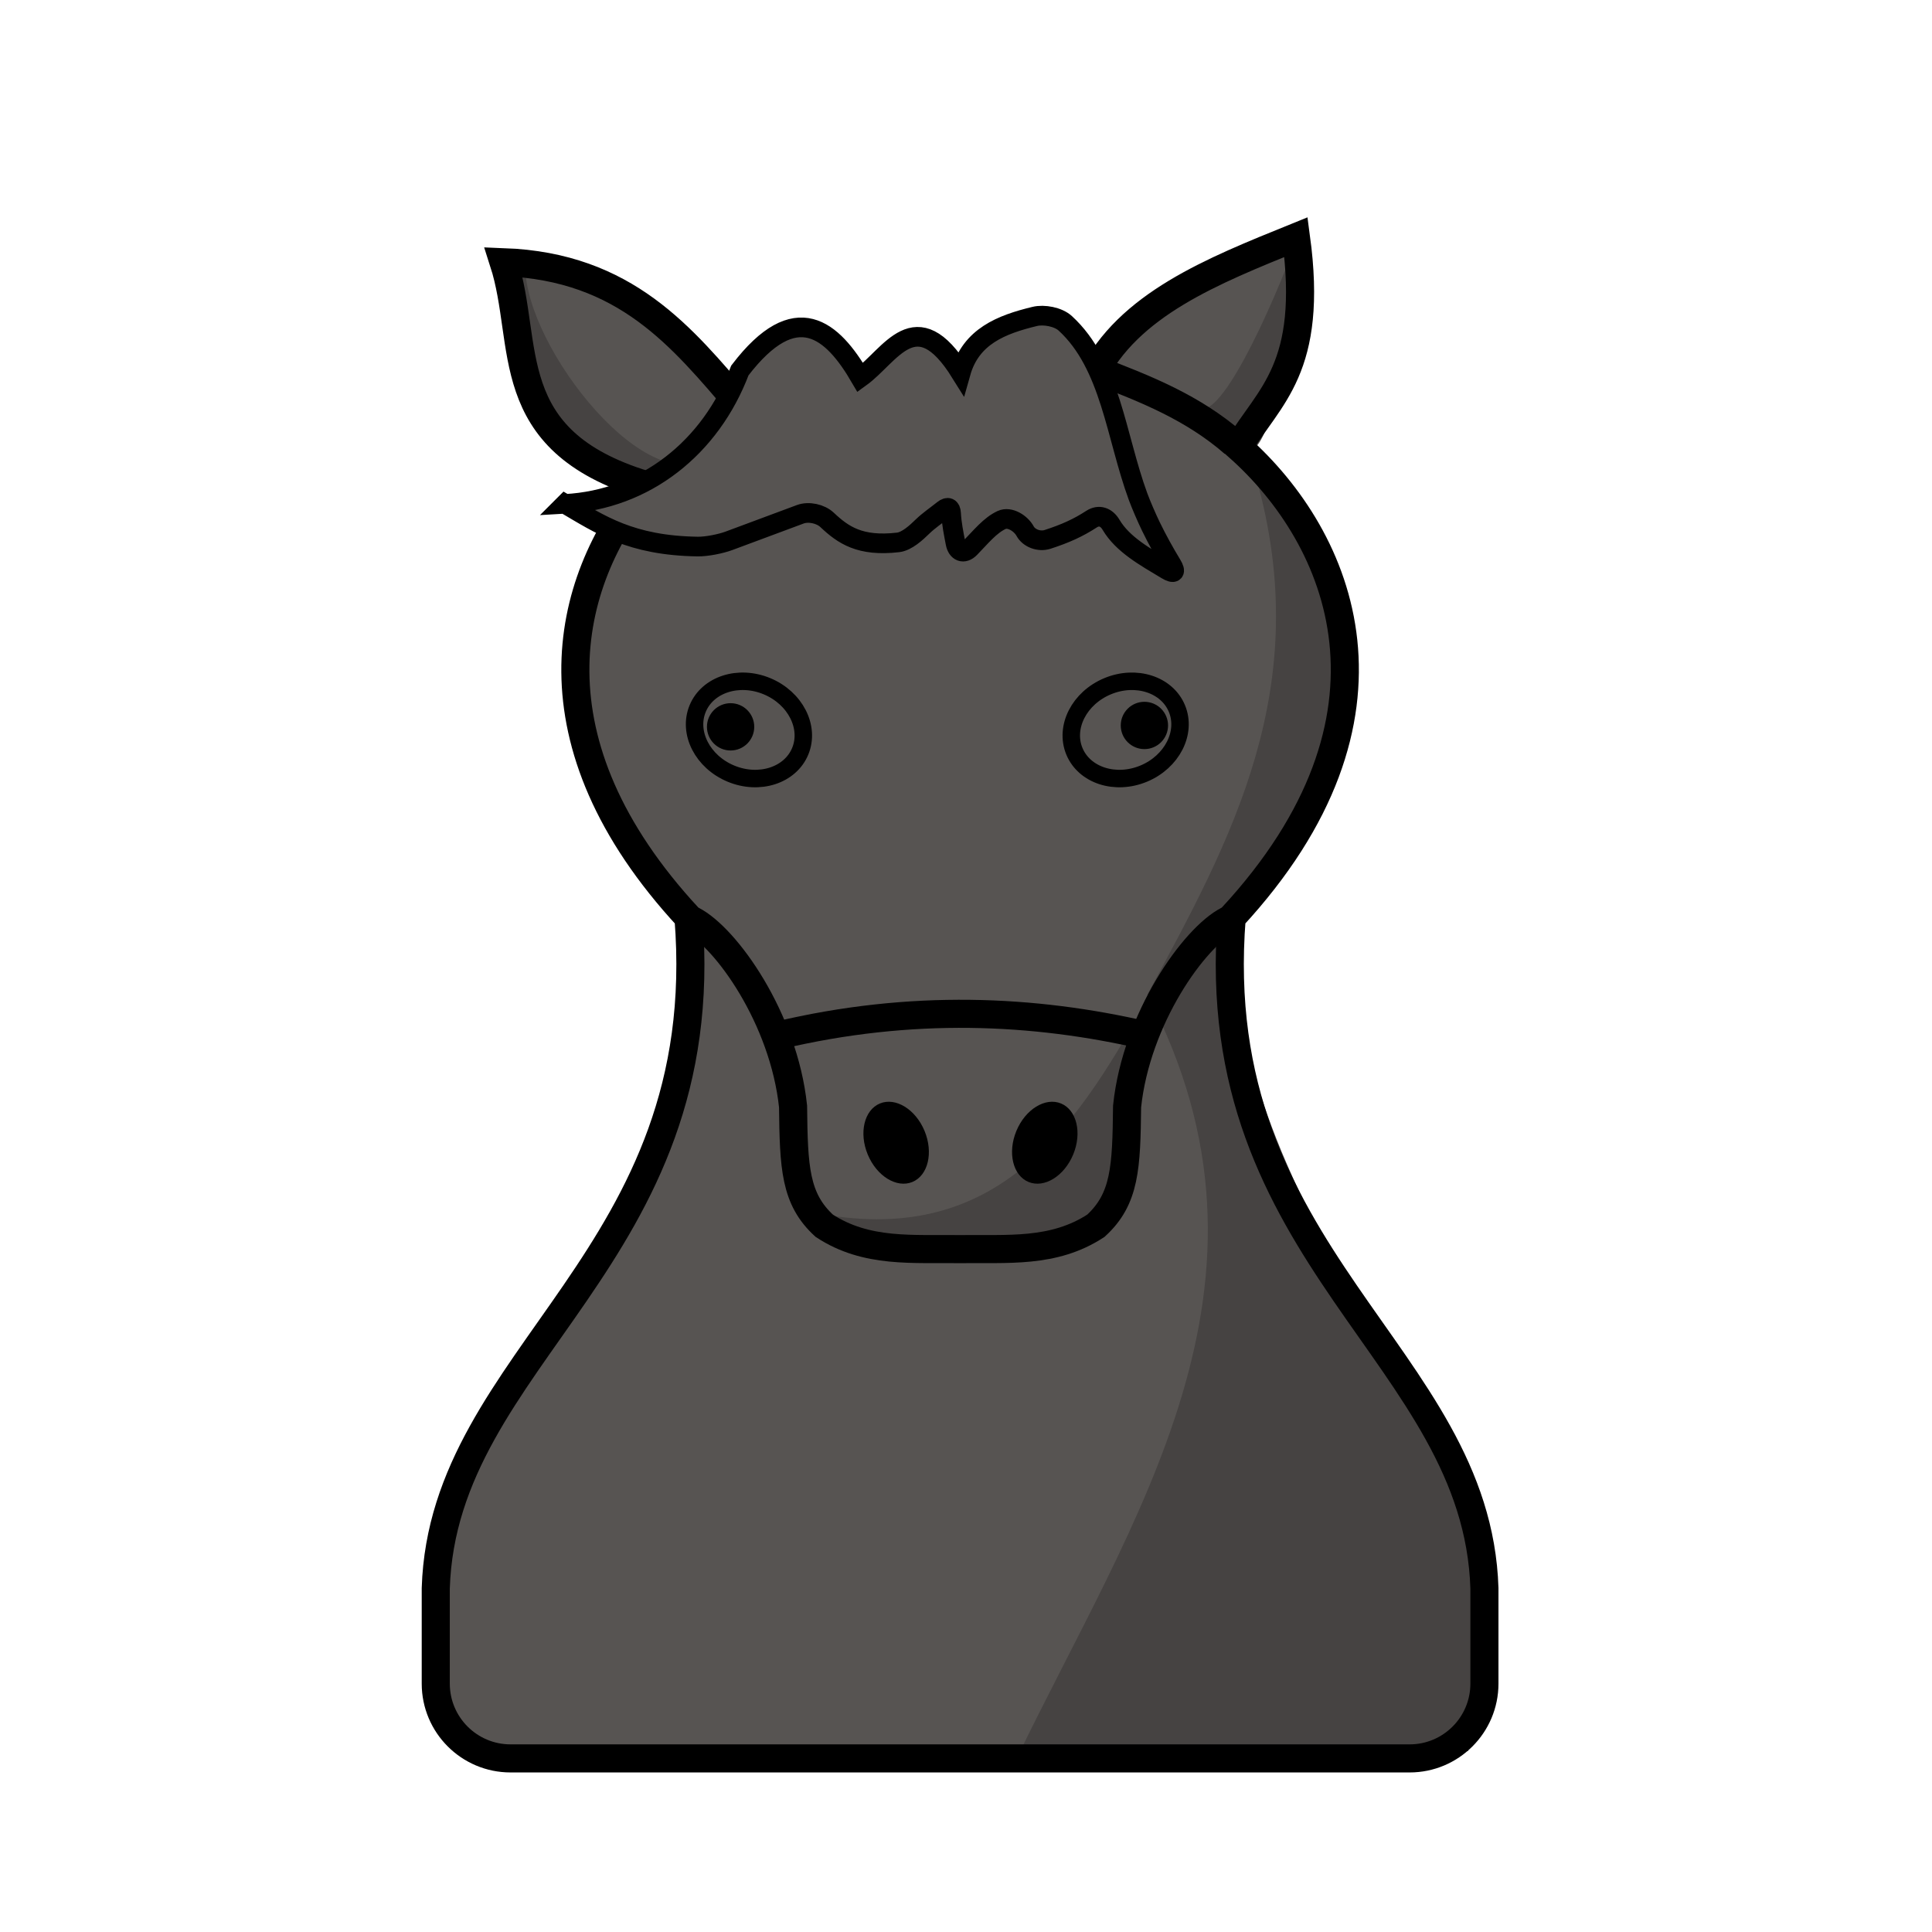
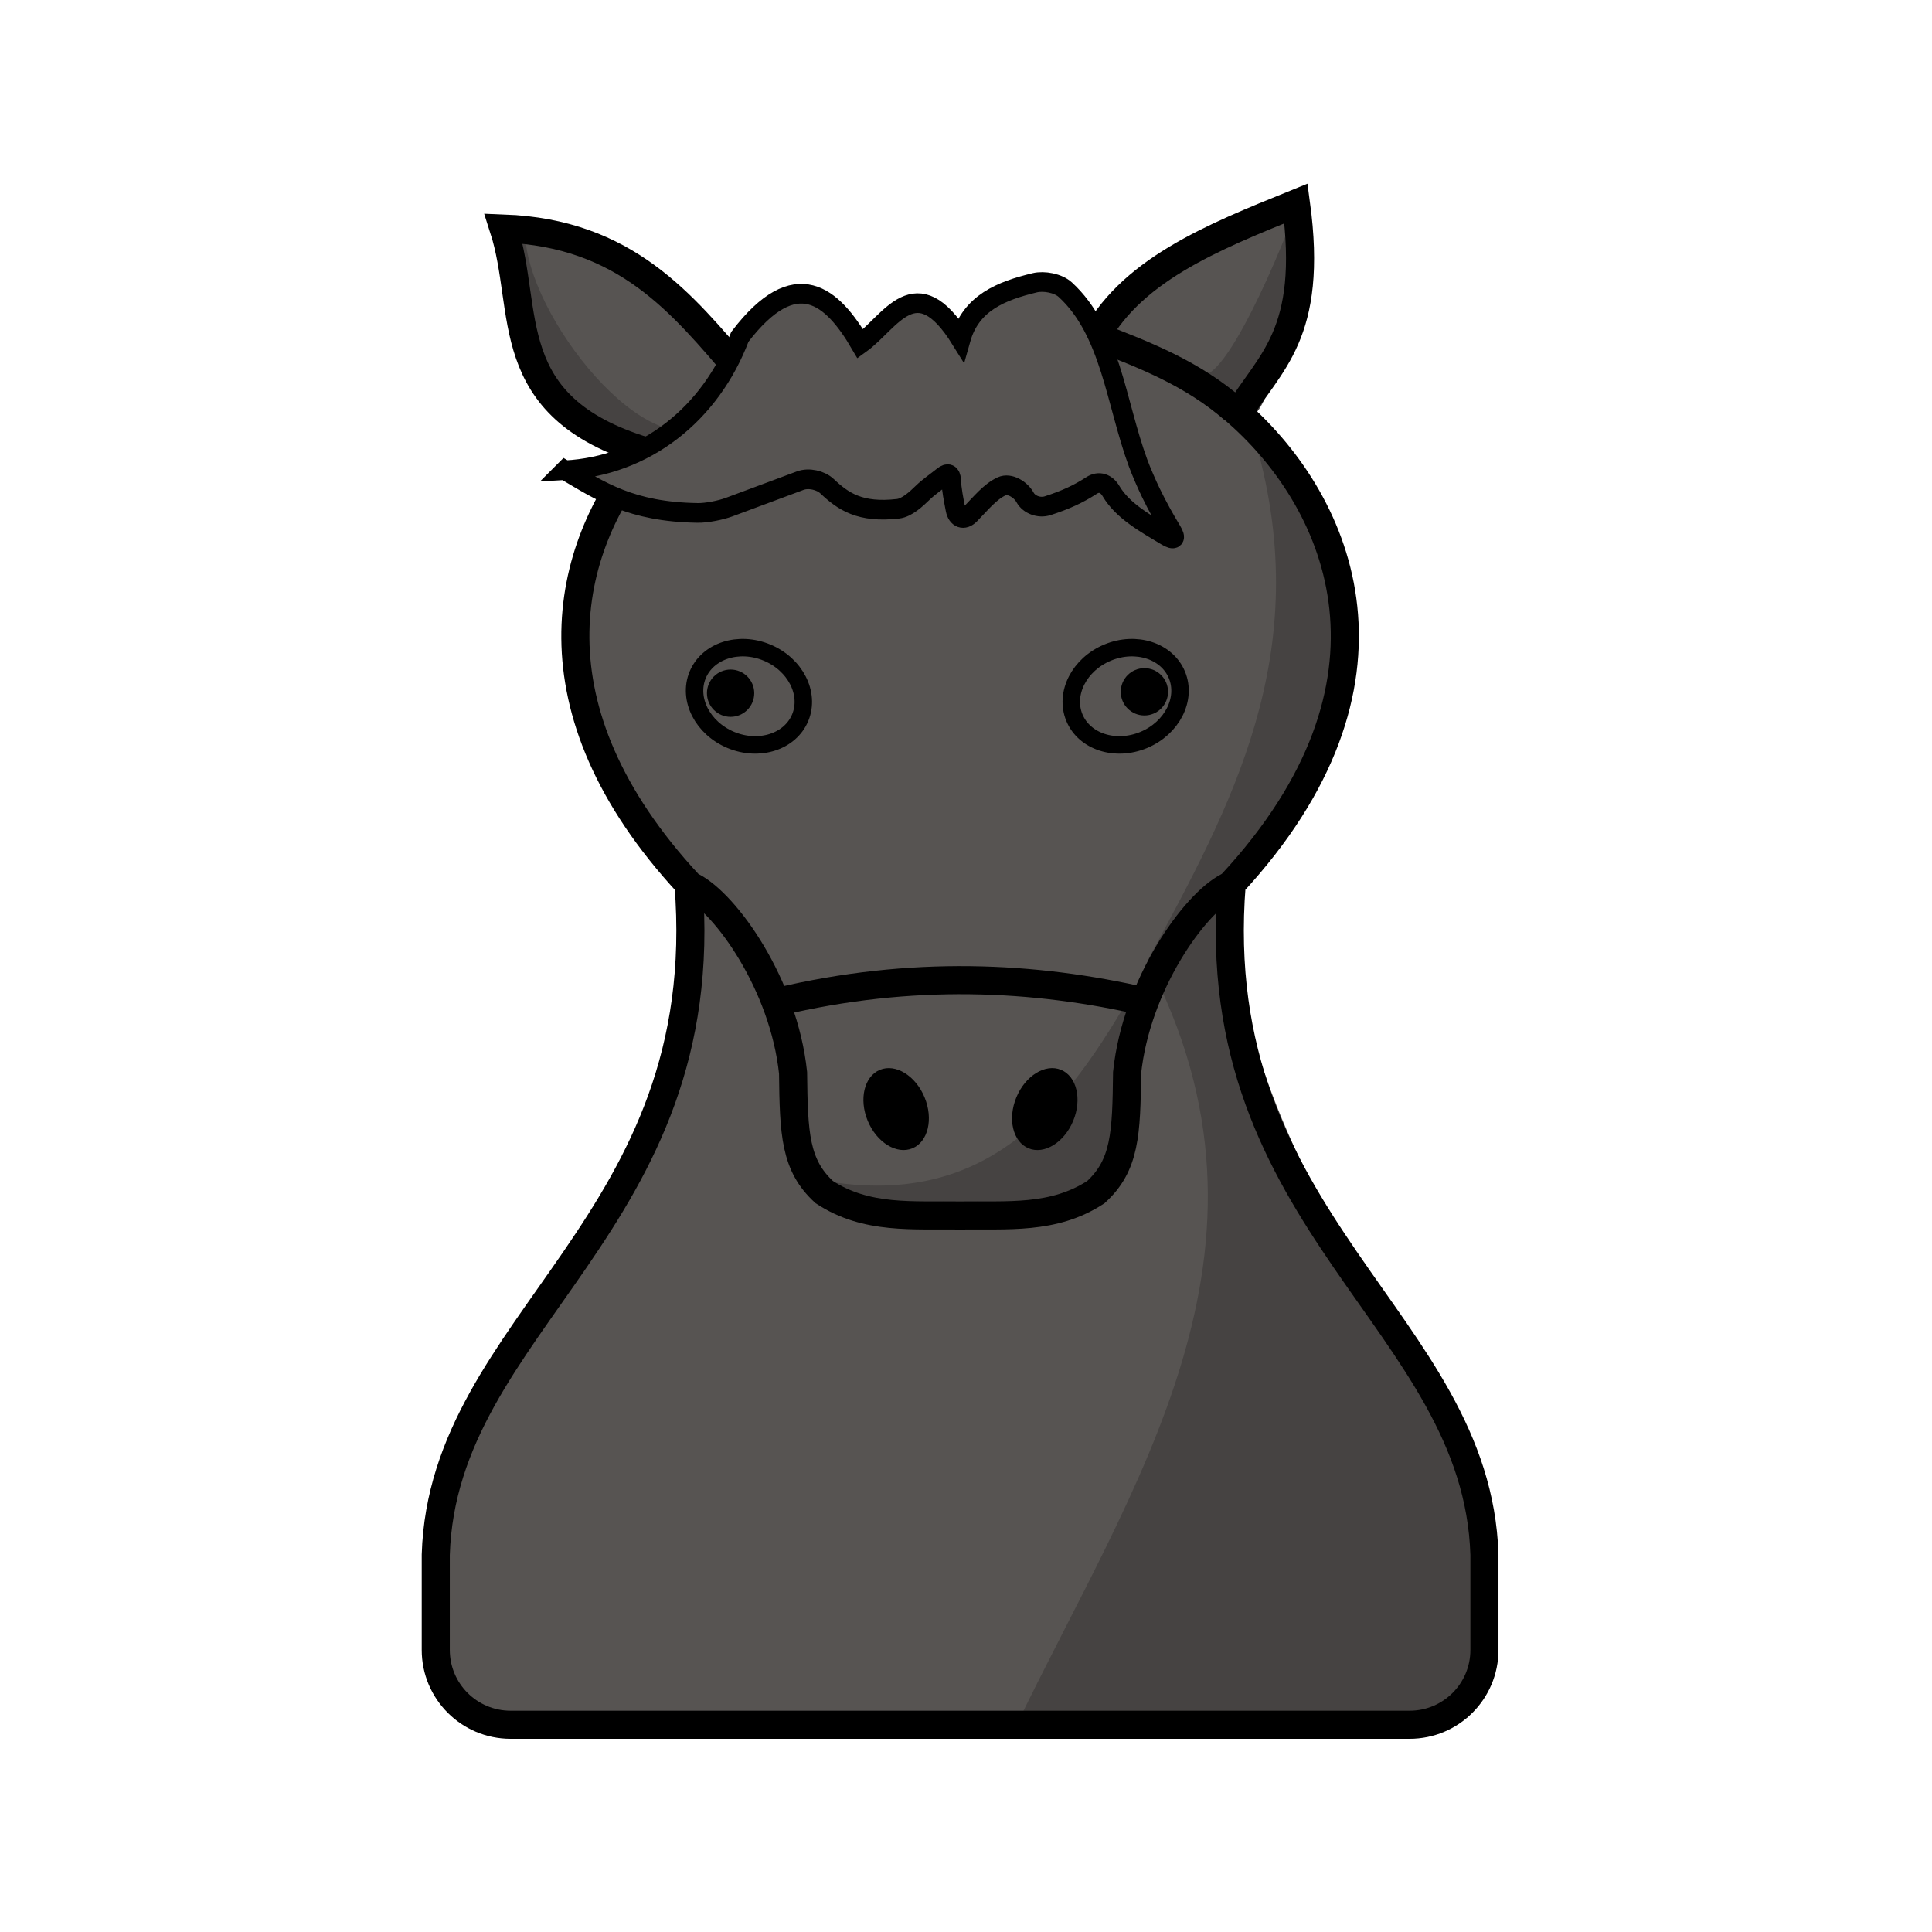
<svg xmlns="http://www.w3.org/2000/svg" version="1.1" id="svg1" width="688" height="688" viewBox="0 0 688 688">
  <defs id="defs1">
    </defs>
  <g id="g1">
-     <path id="path1" style="display:inline;fill:#575452;fill-opacity:1;stroke:none;stroke-width:10;stroke-dasharray:none;stroke-opacity:1" d="m 461.512,84.451 c -29.786,12.07 -59.78,23.972 -72.559,49.957 l 2.598,1.484 c -32.57,-3.642 -97.39,-2.834 -114.35,2.547 -4.287,1.36 -8.849,3.485 -13.471,5.973 -20.831,-24.31 -40.854,-49.429 -84.371,-51.053 9.408,29.205 -1.932,63.31 50.355,79.262 -28.906,34.989 -42.442,91.601 15.459,154.137 9.717,121.355 -87.423,155.638 -89.996,238.865 v 33.92 a 26.639,26.639 45 0 0 26.639,26.639 l 320.16,0 a 26.639,26.639 135 0 0 26.639,-26.639 v -33.92 c -2.573,-83.227 -99.711,-117.51 -89.994,-238.865 66.107,-71.399 39.095,-135.014 2.395,-167.592 10.853,-18.202 26.869,-27.804 20.496,-74.715 z" />
-     <path style="fill:#464342;fill-opacity:1;stroke:none;stroke-width:7;stroke-dasharray:none;stroke-opacity:1" d="m 447.237,169.796 c 21.322,75.02 -8.955,129.413 -38.657,184.366 53.921,103.143 -5.424,186.509 -46.984,272.981 l 161.172,-3.568 C 552.809,514.551 443.807,453.138 438.911,335.131 502.401,231.021 471.223,203.31 447.237,169.796 Z" id="path12" />
-     <path style="fill:#464342;fill-opacity:1;stroke:none;stroke-width:3;stroke-dasharray:none;stroke-opacity:0.5" d="m 427.477,145.506 c 10.235,3.149 34.655,-58.912 34.484,-61.399 -0.068,-0.992 -4.878,79.32 -18.924,76.958 z" id="path14" />
-     <path style="fill:#464342;fill-opacity:1;stroke:none;stroke-width:3;stroke-dasharray:none;stroke-opacity:0.5" d="m 251.057,163.298 c -22.714,13.794 -66.727,-43.736 -63.873,-71.065 -18.896,21.3 16.499,84.181 47.004,79.759 z" id="path15" />
-     <g id="g17">
+     <path id="path1" style="display:inline;fill:#575452;fill-opacity:1;stroke:none;stroke-width:10;stroke-dasharray:none;stroke-opacity:1" d="m 461.512,84.451 c -29.786,12.07 -59.78,23.972 -72.559,49.957 l 2.598,1.484 c -32.57,-3.642 -97.39,-2.834 -114.35,2.547 -4.287,1.36 -8.849,3.485 -13.471,5.973 -20.831,-24.31 -40.854,-49.429 -84.371,-51.053 9.408,29.205 -1.932,63.31 50.355,79.262 -28.906,34.989 -42.442,91.601 15.459,154.137 9.717,121.355 -87.423,155.638 -89.996,238.865 v 33.92 a 26.639,26.639 45 0 0 26.639,26.639 l 320.16,0 a 26.639,26.639 135 0 0 26.639,-26.639 v -33.92 c -2.573,-83.227 -99.711,-117.51 -89.994,-238.865 66.107,-71.399 39.095,-135.014 2.395,-167.592 10.853,-18.202 26.869,-27.804 20.496,-74.715 z" transform="translate(0,-11.98169)" />
+     <path style="fill:#464342;fill-opacity:1;stroke:none;stroke-width:7;stroke-dasharray:none;stroke-opacity:1" d="m 447.237,157.814 c 21.322,75.02 -8.955,129.413 -38.657,184.366 53.921,103.143 -5.424,186.509 -46.984,272.981 l 161.172,-3.568 C 552.809,502.57 443.807,441.156 438.911,323.149 502.401,219.039 471.223,191.329 447.237,157.814 Z" id="path12" />
+     <path style="fill:#464342;fill-opacity:1;stroke:none;stroke-width:3;stroke-dasharray:none;stroke-opacity:0.5" d="m 427.477,133.524 c 10.235,3.149 34.655,-58.912 34.484,-61.399 -0.068,-0.992 -4.878,79.32 -18.924,76.958 z" id="path14" />
+     <path style="fill:#464342;fill-opacity:1;stroke:none;stroke-width:3;stroke-dasharray:none;stroke-opacity:0.5" d="m 251.057,151.316 c -22.714,13.794 -66.727,-43.736 -63.873,-71.065 -18.896,21.3 16.499,84.181 47.004,79.759 z" id="path15" />
+     <g id="g17" transform="translate(0,-11.98169)">
      <path style="fill:#464342;fill-opacity:1;stroke:none;stroke-width:3;stroke-dasharray:none;stroke-opacity:0.5" d="m 407.39,358.028 c -25.416,45.336 -53.473,86.711 -117.757,73.747 26.008,14.245 61.68,11.094 95.157,11.895 20.49,-27.251 16.185,-56.982 22.6,-85.641 z" id="path16" />
      <ellipse style="fill:#000000;fill-opacity:1;stroke:none;stroke-width:8.681;stroke-dasharray:none" id="path8" cx="139.107" cy="498.081" rx="10.952" ry="15.124" transform="rotate(-22.5)" />
      <ellipse style="fill:#000000;fill-opacity:1;stroke:none;stroke-width:8.681;stroke-dasharray:none" id="ellipse8" cx="-499.461" cy="233.577" rx="10.952" ry="15.124" transform="matrix(-0.9238795,-0.3826834,-0.3826834,0.9238795,0,0)" />
      <path style="display:inline;fill:none;fill-opacity:1;stroke:#000000;stroke-width:10;stroke-linecap:butt;stroke-dasharray:none;stroke-opacity:1;paint-order:normal" d="m 244.515,327.705 c 11.924,6.088 32.585,34.8 35.9,66.304 0.243,21.703 0.664,32.925 11.108,42.49 15.103,9.884 31.54,8.068 48.768,8.326 m 94.971,-117.12 c -11.924,6.088 -32.585,34.8 -35.9,66.304 -0.243,21.703 -0.664,32.925 -11.108,42.49 -15.103,9.884 -31.54,8.068 -48.768,8.326" id="path5" transform="translate(2)" />
      <path style="fill:none;fill-opacity:1;stroke:#000000;stroke-width:10;stroke-linecap:butt;stroke-dasharray:none;stroke-opacity:1" d="m 276.996,368.749 c 47.539,-11.302 91.169,-9.246 131.138,0" id="path18" />
    </g>
-     <path style="fill:none;stroke:#000000;stroke-width:10;stroke-dasharray:none" d="m 390.938,131.964 c 17.26,6.613 33.839,13.181 48.462,25.875" id="path7" />
-     <g id="g10">
+     <path style="fill:none;stroke:#000000;stroke-width:10;stroke-dasharray:none" d="m 390.938,119.983 c 17.26,6.613 33.839,13.181 48.462,25.875" id="path7" />
+     <g id="g10" transform="translate(0,-11.98169)">
      <ellipse style="fill:none;fill-opacity:1;stroke:#000000;stroke-width:6.219;stroke-dasharray:none;stroke-opacity:1" id="path9" cx="271.369" cy="393.889" rx="19.778" ry="16.835" transform="matrix(0.923394,-0.3838536,0.3815156,0.9243624,0,0)" />
      <circle style="fill:#000000;fill-opacity:1;stroke:none;stroke-width:14.159;stroke-dasharray:none;stroke-opacity:1" id="path10" cx="407.529" cy="258.339" r="8.421" />
    </g>
-     <g id="g11" transform="translate(-134.1516)">
+     <g id="g11" transform="translate(-134.1516,-11.98169)">
      <ellipse style="fill:none;fill-opacity:1;stroke:#000000;stroke-width:6.219;stroke-dasharray:none;stroke-opacity:1" id="ellipse10" cx="-469.705" cy="86.148" rx="19.778" ry="16.835" transform="matrix(-0.923394,-0.3838536,-0.3815156,0.9243624,0,0)" />
      <circle style="fill:#000000;fill-opacity:1;stroke:none;stroke-width:14.159;stroke-dasharray:none;stroke-opacity:1" id="circle10" cx="-394.323" cy="258.834" r="8.421" transform="scale(-1,1)" />
    </g>
-     <path id="path11" style="display:inline;fill:none;fill-opacity:1;stroke:#000000;stroke-width:10;stroke-dasharray:none;stroke-opacity:1" d="m 461.512,84.451 c -29.786,12.07 -59.78,23.972 -72.559,49.957 l 2.598,1.484 c -32.57,-3.642 -97.39,-2.834 -114.35,2.547 -4.287,1.36 -8.849,3.485 -13.471,5.973 -20.831,-24.31 -40.854,-49.429 -84.371,-51.053 9.408,29.205 -1.932,63.31 50.355,79.262 -28.906,34.989 -42.442,91.601 15.459,154.137 9.717,121.355 -87.423,155.638 -89.996,238.865 v 33.92 a 26.639,26.639 45 0 0 26.639,26.639 l 320.16,0 a 26.639,26.639 135 0 0 26.639,-26.639 v -33.92 c -2.573,-83.227 -99.711,-117.51 -89.994,-238.865 66.107,-71.399 39.095,-135.014 2.395,-167.592 10.853,-18.202 26.869,-27.804 20.496,-74.715 z" />
-     <path style="fill:#575452;fill-opacity:1;stroke:#000000;stroke-width:7;stroke-linecap:butt;stroke-dasharray:none;stroke-opacity:1;paint-order:normal" d="m 192.606,182.934 c 12.483,7.326 23.334,14.827 47.223,15.187 3.183,0.048 8.184,-0.948 11.168,-2.058 l 25.359,-9.436 c 2.984,-1.11 7.232,-0.188 9.549,1.997 5.717,5.392 11.73,9.582 25.287,8.014 3.162,-0.366 6.513,-3.508 8.763,-5.7 2.079,-2.026 4.852,-3.904 7.365,-5.917 1.59,-1.273 2.635,-0.783 2.741,1.251 0.188,3.613 0.931,7.231 1.578,10.613 0.599,3.126 2.922,4.057 5.147,1.782 3.906,-3.994 7.143,-8.101 11.284,-10.015 2.861,-1.322 6.835,1.176 8.355,3.974 1.383,2.544 4.992,3.915 8.02,2.932 6.367,-2.068 10.882,-4.118 15.633,-7.202 2.671,-1.733 5.316,-0.75 6.931,1.983 4.18,7.074 12.167,11.43 19.811,16.03 2.728,1.642 3.478,0.895 1.828,-1.828 -2.622,-4.328 -5.141,-8.869 -7.448,-13.618 -1.391,-2.864 -3.456,-7.6 -4.553,-10.589 -7.896,-21.513 -9.772,-46.921 -25.93,-61.716 -2.512,-2.3 -7.557,-3.248 -10.87,-2.445 -11.904,2.884 -22.712,7.108 -26.361,20.082 -16.025,-25.744 -24.956,-6.08 -35.746,1.682 -9.918,-16.988 -22.917,-28.692 -42.895,-2.523 -10.403,27.58 -33.789,46.003 -62.24,47.521 z" id="path3" transform="translate(8.623591,-3.486826)" />
+     <path id="path11" style="display:inline;fill:none;fill-opacity:1;stroke:#000000;stroke-width:10;stroke-dasharray:none;stroke-opacity:1" d="m 461.512,84.451 c -29.786,12.07 -59.78,23.972 -72.559,49.957 l 2.598,1.484 c -32.57,-3.642 -97.39,-2.834 -114.35,2.547 -4.287,1.36 -8.849,3.485 -13.471,5.973 -20.831,-24.31 -40.854,-49.429 -84.371,-51.053 9.408,29.205 -1.932,63.31 50.355,79.262 -28.906,34.989 -42.442,91.601 15.459,154.137 9.717,121.355 -87.423,155.638 -89.996,238.865 v 33.92 a 26.639,26.639 45 0 0 26.639,26.639 l 320.16,0 a 26.639,26.639 135 0 0 26.639,-26.639 v -33.92 c -2.573,-83.227 -99.711,-117.51 -89.994,-238.865 66.107,-71.399 39.095,-135.014 2.395,-167.592 10.853,-18.202 26.869,-27.804 20.496,-74.715 z" transform="translate(0,-11.98169)" />
+     <path style="fill:#575452;fill-opacity:1;stroke:#000000;stroke-width:7;stroke-linecap:butt;stroke-dasharray:none;stroke-opacity:1;paint-order:normal" d="m 192.606,182.934 c 12.483,7.326 23.334,14.827 47.223,15.187 3.183,0.048 8.184,-0.948 11.168,-2.058 l 25.359,-9.436 c 2.984,-1.11 7.232,-0.188 9.549,1.997 5.717,5.392 11.73,9.582 25.287,8.014 3.162,-0.366 6.513,-3.508 8.763,-5.7 2.079,-2.026 4.852,-3.904 7.365,-5.917 1.59,-1.273 2.635,-0.783 2.741,1.251 0.188,3.613 0.931,7.231 1.578,10.613 0.599,3.126 2.922,4.057 5.147,1.782 3.906,-3.994 7.143,-8.101 11.284,-10.015 2.861,-1.322 6.835,1.176 8.355,3.974 1.383,2.544 4.992,3.915 8.02,2.932 6.367,-2.068 10.882,-4.118 15.633,-7.202 2.671,-1.733 5.316,-0.75 6.931,1.983 4.18,7.074 12.167,11.43 19.811,16.03 2.728,1.642 3.478,0.895 1.828,-1.828 -2.622,-4.328 -5.141,-8.869 -7.448,-13.618 -1.391,-2.864 -3.456,-7.6 -4.553,-10.589 -7.896,-21.513 -9.772,-46.921 -25.93,-61.716 -2.512,-2.3 -7.557,-3.248 -10.87,-2.445 -11.904,2.884 -22.712,7.108 -26.361,20.082 -16.025,-25.744 -24.956,-6.08 -35.746,1.682 -9.918,-16.988 -22.917,-28.692 -42.895,-2.523 -10.403,27.58 -33.789,46.003 -62.24,47.521 z" id="path3" transform="translate(8.623591,-15.46851)" />
  </g>
</svg>
